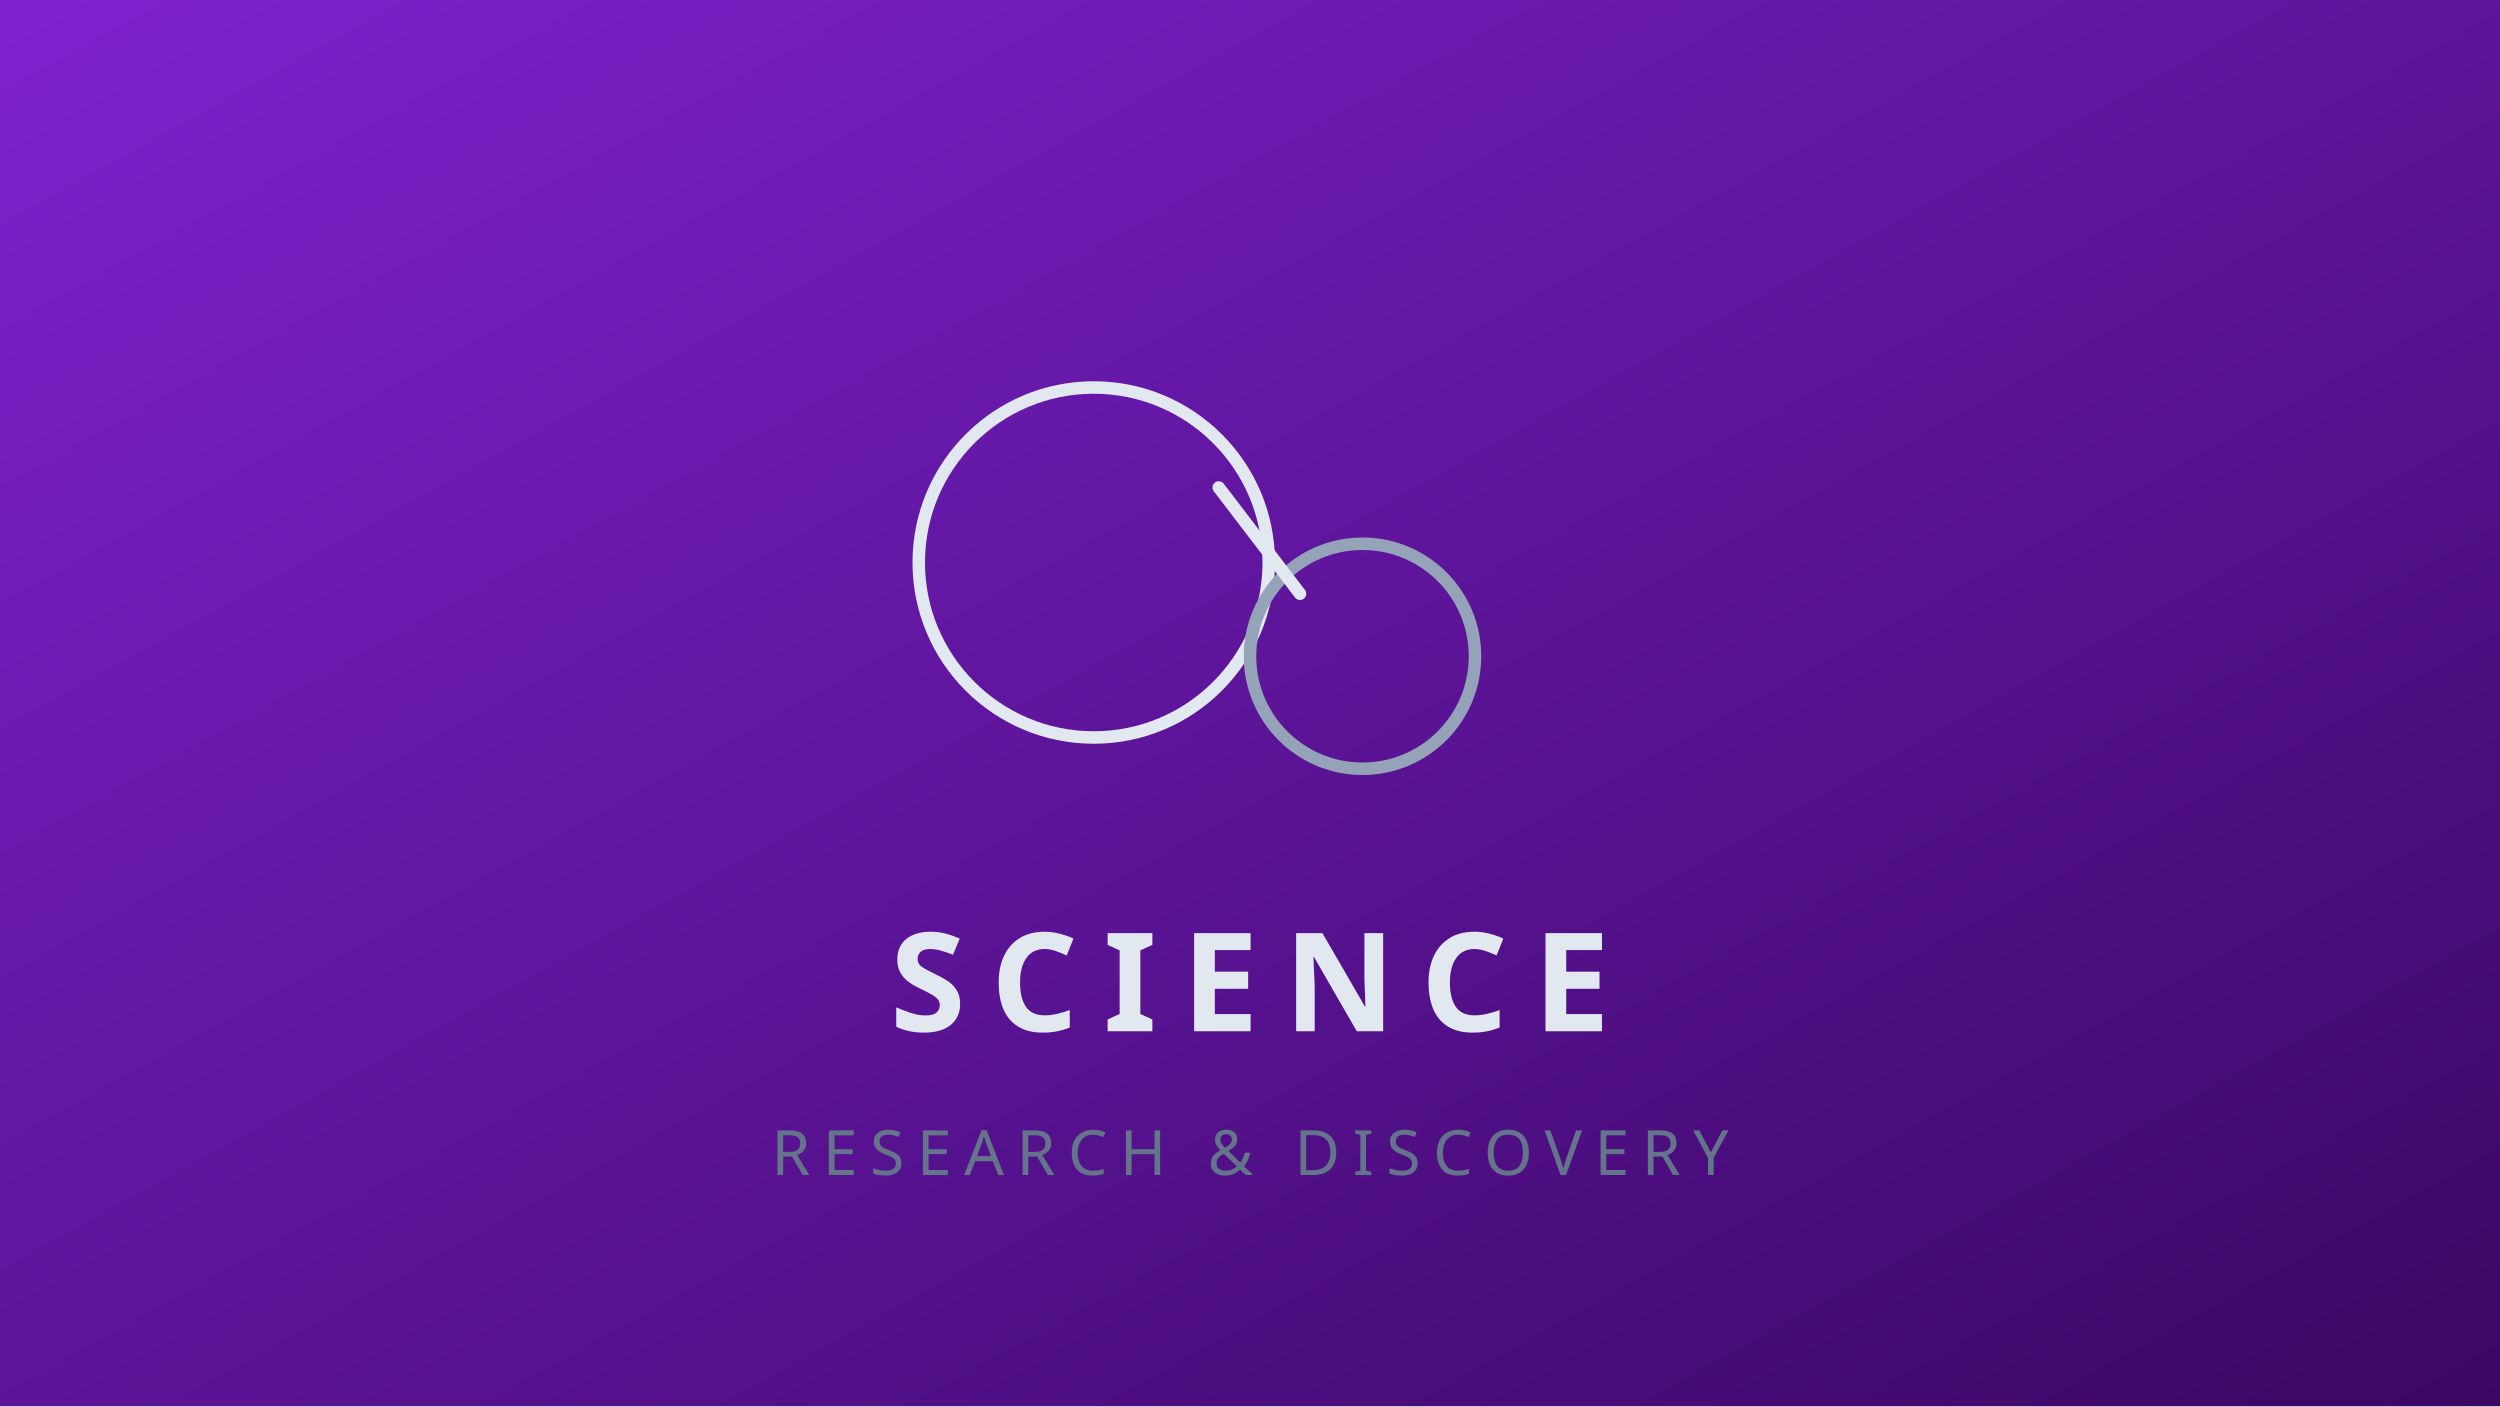
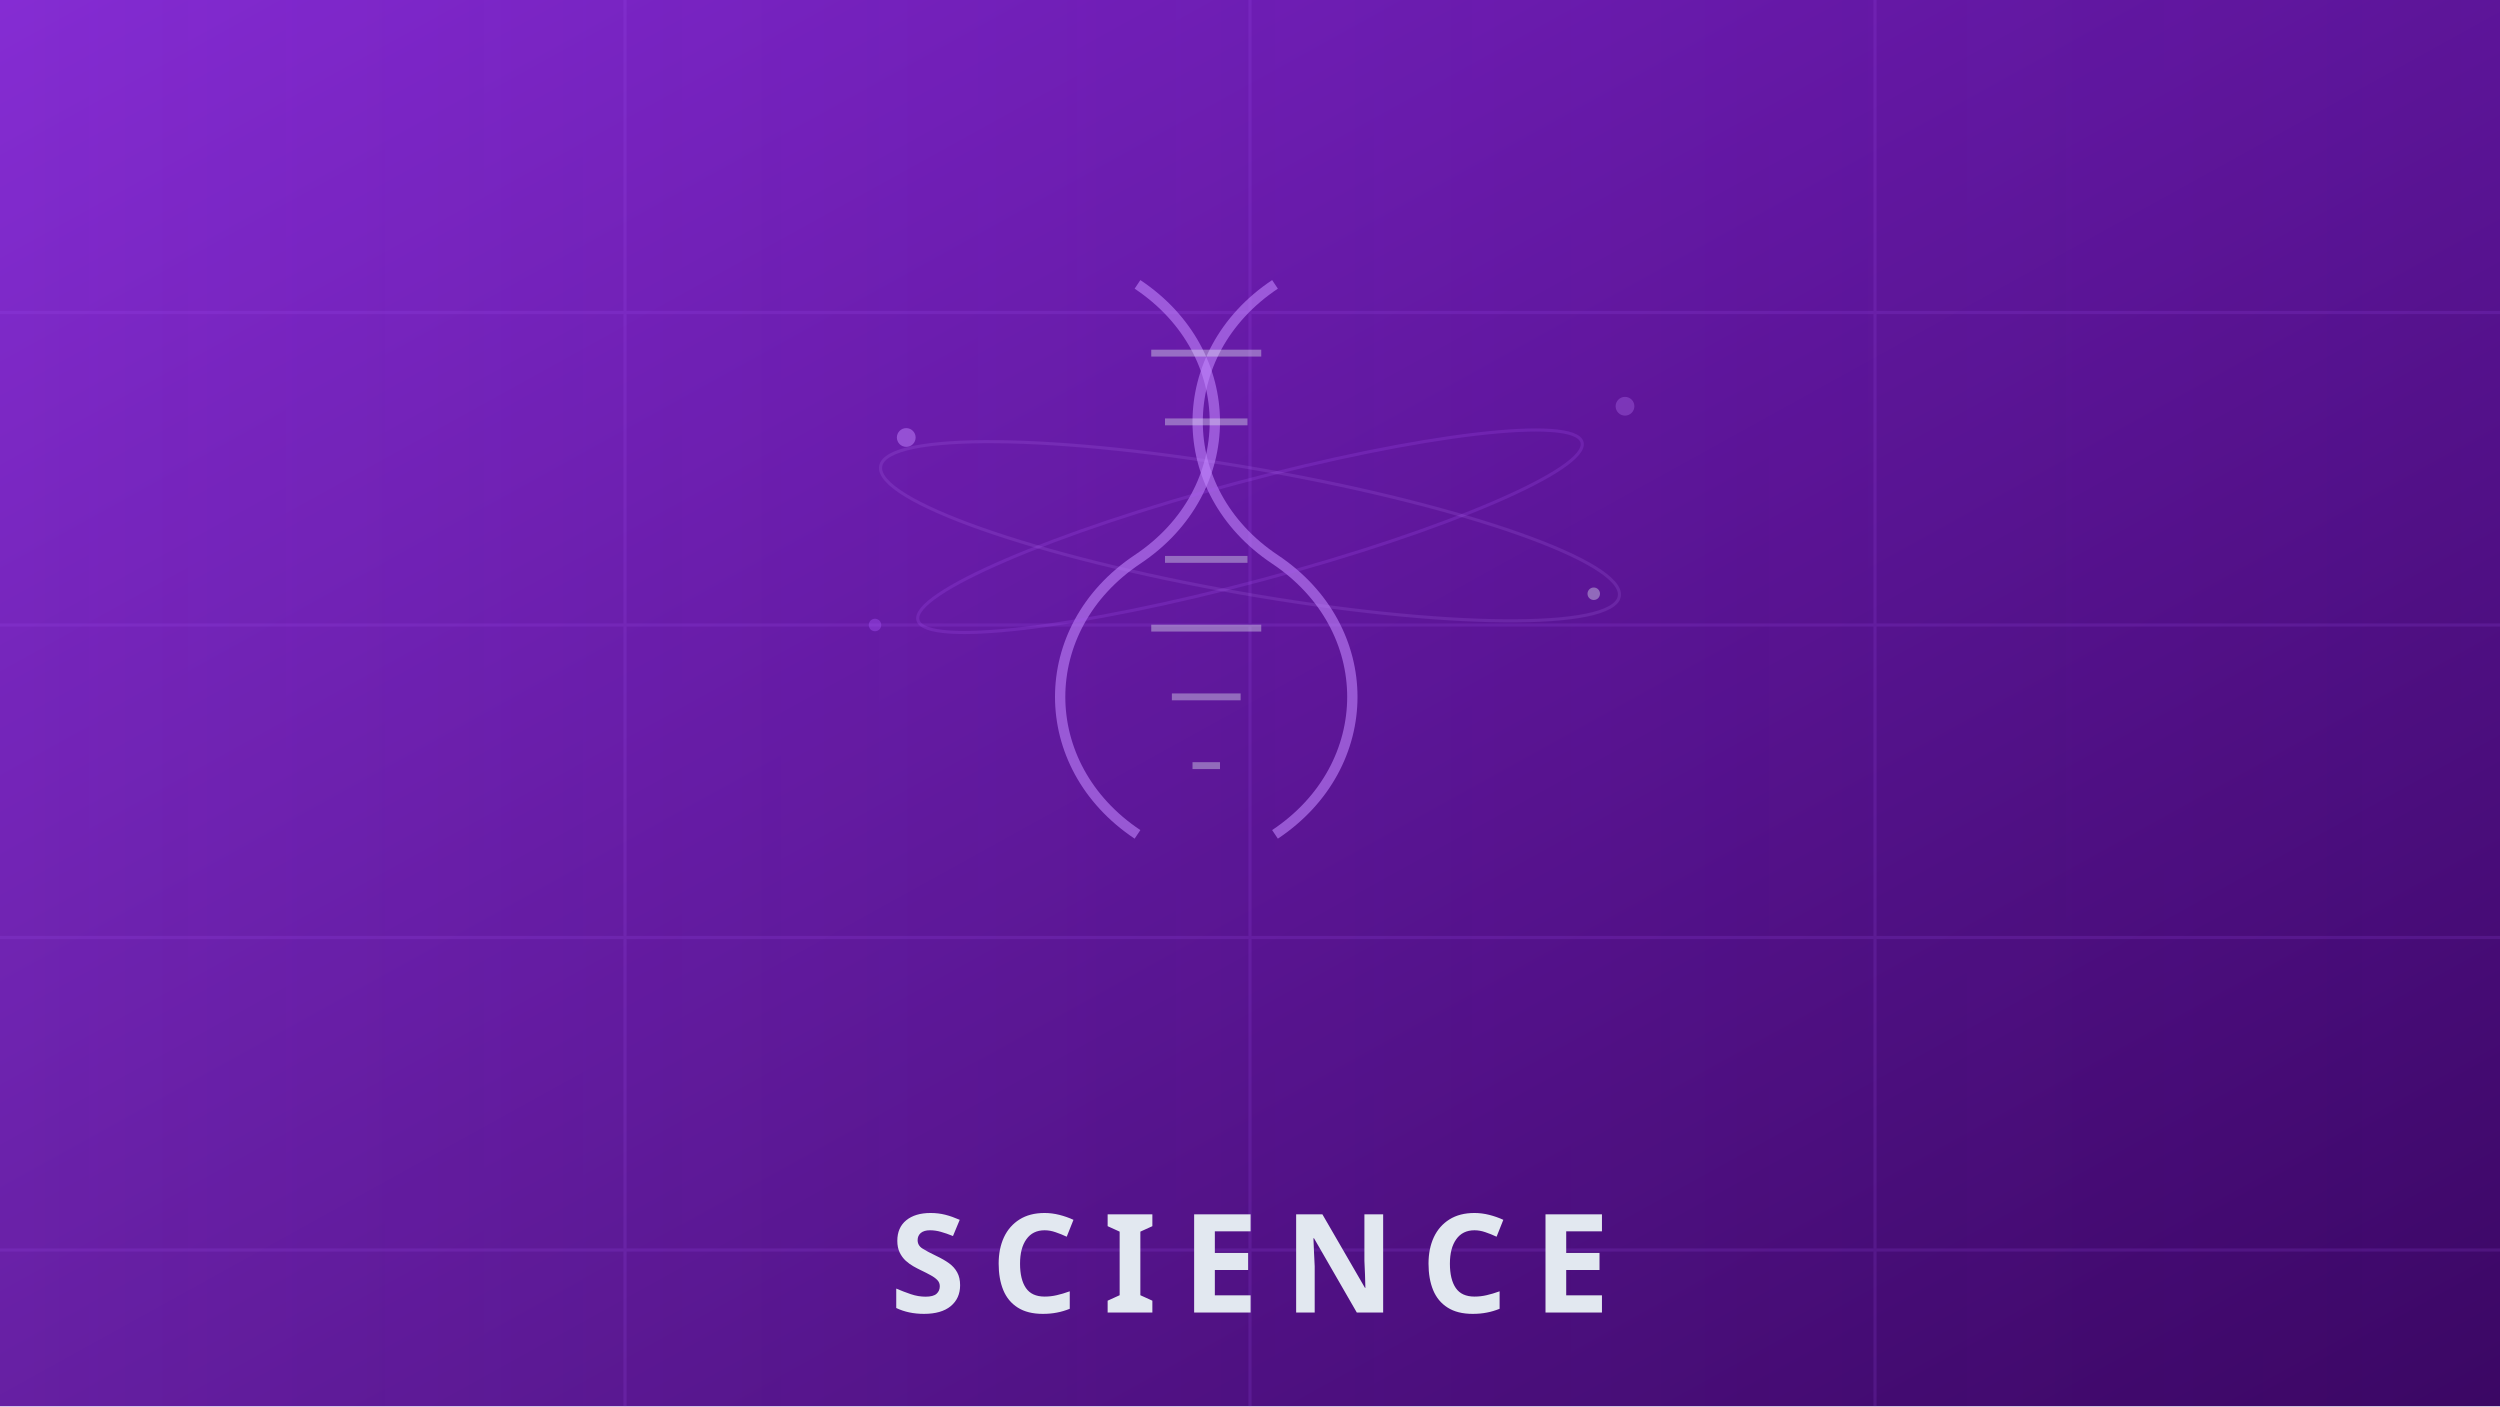
<svg xmlns="http://www.w3.org/2000/svg" viewBox="0 0 400 225" width="400" height="225">
  <defs>
    <linearGradient id="bg" x1="0%" y1="0%" x2="100%" y2="100%">
      <stop offset="0%" stop-color="#7e22ce" />
      <stop offset="100%" stop-color="#3b0764" />
    </linearGradient>
+     <linearGradient id="glow" cx="50%" cy="40%">
+       <stop offset="0%" stop-color="#c084fc" stop-opacity="0.1" />
+       <stop offset="100%" stop-color="#3b0764" stop-opacity="0" />
+     </linearGradient>
  </defs>
  <rect width="400" height="225" fill="url(#bg)" />
-   <circle cx="175" cy="90" r="28" fill="none" stroke="#e2e8f0" stroke-width="2" />
-   <circle cx="218" cy="105" r="18" fill="none" stroke="#94a3b8" stroke-width="2" />
-   <line x1="195" y1="78" x2="208" y2="95" stroke="#e2e8f0" stroke-width="2" stroke-linecap="round" />
-   <text x="200" y="165" font-family="system-ui, sans-serif" font-size="22" font-weight="700" text-anchor="middle" fill="#e2e8f0" letter-spacing="4">SCIENCE</text>
-   <text x="200" y="188" font-family="system-ui, sans-serif" font-size="10" text-anchor="middle" fill="#64748b" letter-spacing="2">RESEARCH &amp; DISCOVERY</text>
+   <rect width="400" height="225" fill="url(#glow)" />
+   <g stroke="#a855f7" stroke-width="0.5" opacity="0.15">
+     <line x1="0" y1="50" x2="400" y2="50" />
+     <line x1="0" y1="100" x2="400" y2="100" />
+     <line x1="0" y1="150" x2="400" y2="150" />
+     <line x1="0" y1="200" x2="400" y2="200" />
+     <line x1="100" y1="0" x2="100" y2="225" />
+     <line x1="200" y1="0" x2="200" y2="225" />
+     <line x1="300" y1="0" x2="300" y2="225" />
+   </g>
+   <g transform="translate(160, 40) scale(1.1)">
+     <path d="M20 5 C35 15, 35 35, 20 45 C5 55, 5 75, 20 85" fill="none" stroke="#c084fc" stroke-width="1.5" opacity="0.6" />
+     <path d="M40 5 C25 15, 25 35, 40 45 C55 55, 55 75, 40 85" fill="none" stroke="#c084fc" stroke-width="1.5" opacity="0.6" />
+     <line x1="22" y1="15" x2="38" y2="15" stroke="#e2e8f0" stroke-width="1" opacity="0.4" />
+     <line x1="24" y1="25" x2="36" y2="25" stroke="#e2e8f0" stroke-width="1" opacity="0.4" />
+     <line x1="30" y1="35" x2="30" y2="35" stroke="#e2e8f0" stroke-width="1" opacity="0.4" />
+     <line x1="36" y1="45" x2="24" y2="45" stroke="#e2e8f0" stroke-width="1" opacity="0.4" />
+     <line x1="38" y1="55" x2="22" y2="55" stroke="#e2e8f0" stroke-width="1" opacity="0.4" />
+     <line x1="35" y1="65" x2="25" y2="65" stroke="#e2e8f0" stroke-width="1" opacity="0.4" />
+     <line x1="28" y1="75" x2="32" y2="75" stroke="#e2e8f0" stroke-width="1" opacity="0.4" />
+   </g>
+   <ellipse cx="200" cy="85" rx="55" ry="8" fill="none" stroke="#a855f7" stroke-width="0.5" opacity="0.2" transform="rotate(-15, 200, 85)" />
+   <ellipse cx="200" cy="85" rx="60" ry="10" fill="none" stroke="#c084fc" stroke-width="0.5" opacity="0.15" transform="rotate(10, 200, 85)" />
+   <circle cx="145" cy="70" r="1.5" fill="#c084fc" opacity="0.5" />
+   <circle cx="255" cy="95" r="1" fill="#e2e8f0" opacity="0.4" />
+   <circle cx="140" cy="100" r="1" fill="#a855f7" opacity="0.4" />
+   <circle cx="260" cy="65" r="1.5" fill="#c084fc" opacity="0.3" />
+   <text x="200" y="210" font-family="system-ui, sans-serif" font-size="22" font-weight="700" text-anchor="middle" fill="#e2e8f0" letter-spacing="4">SCIENCE</text>
</svg>
